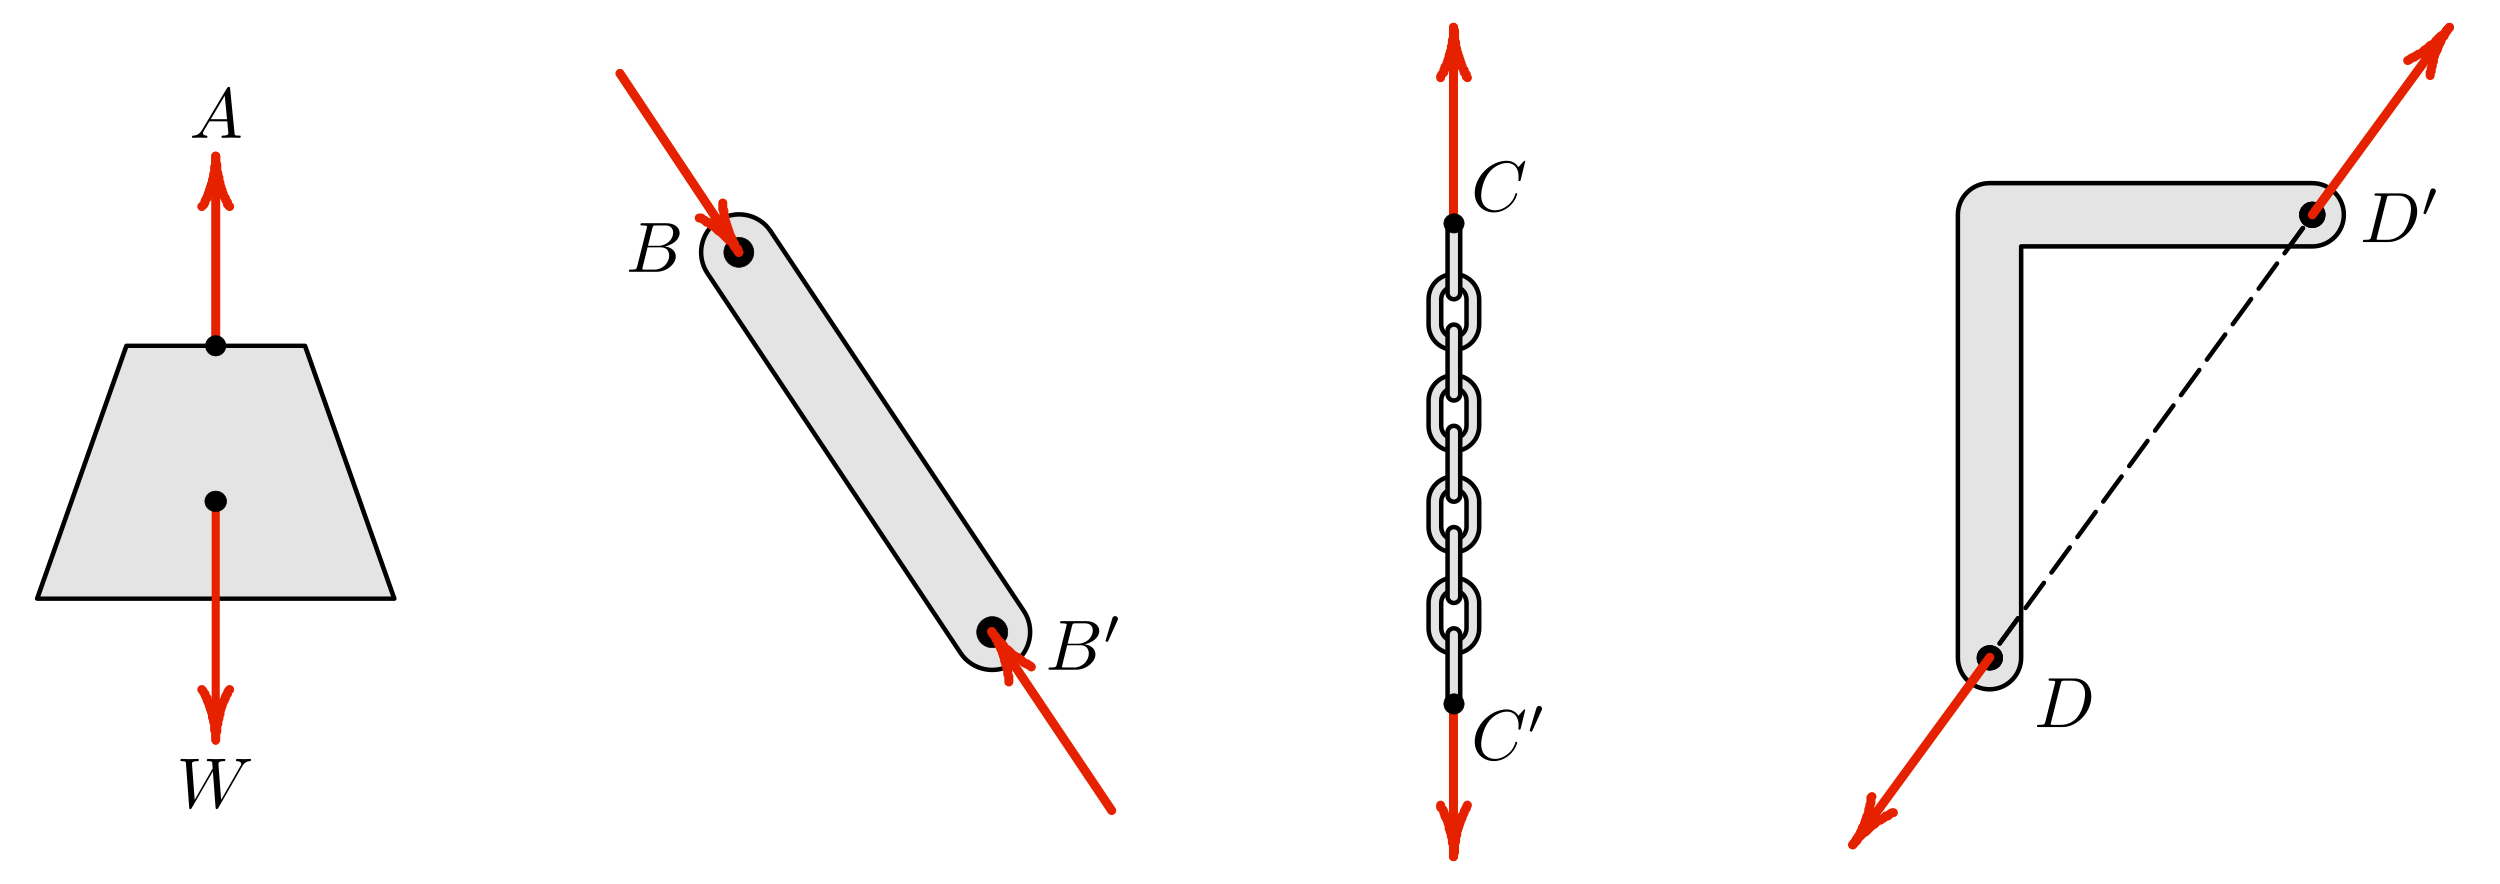
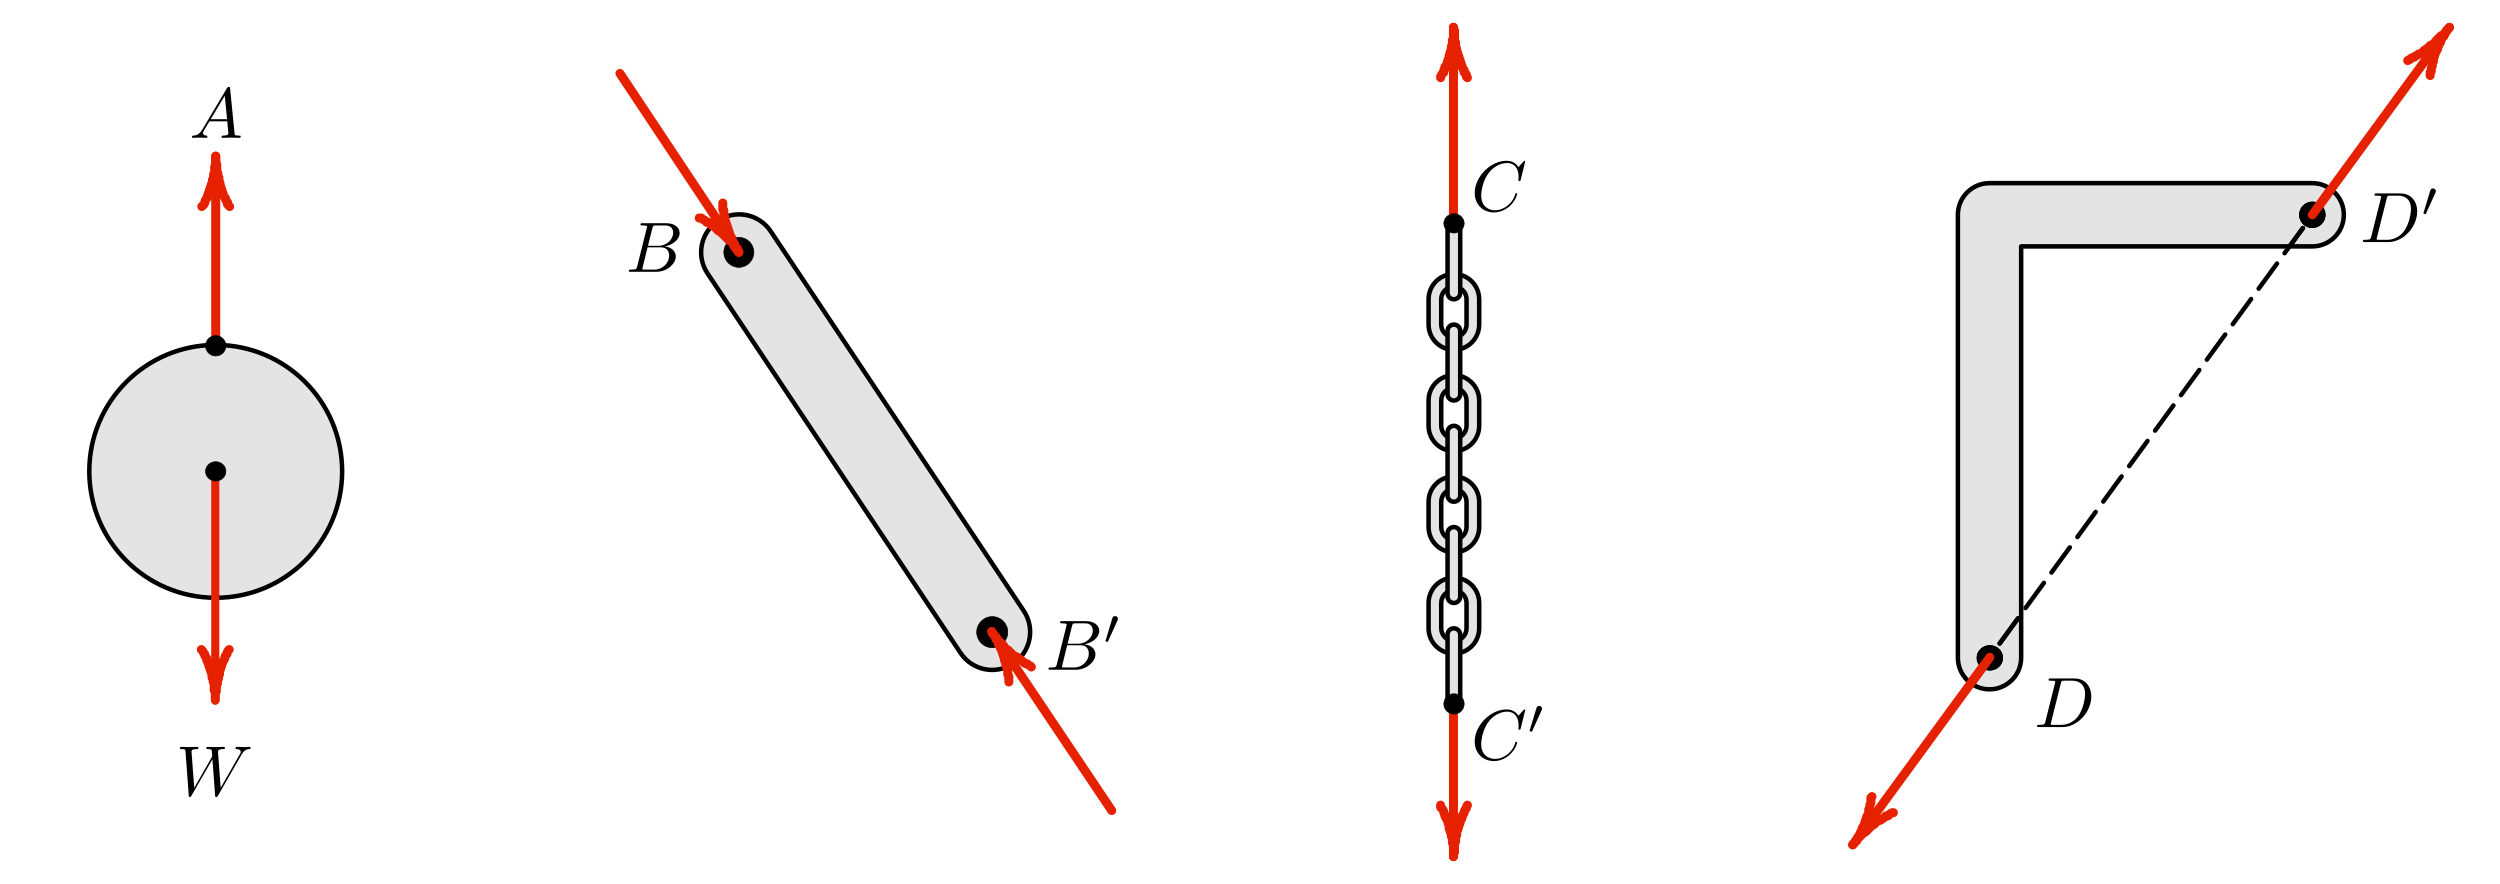
<svg xmlns="http://www.w3.org/2000/svg" width="100%" height="100%" viewBox="0 0 560 198" version="1.1" xml:space="preserve" style="fill-rule:evenodd;clip-rule:evenodd;stroke-linecap:round;stroke-linejoin:round;stroke-miterlimit:10;">
  <g id="twoforce" transform="matrix(1,0,0,0.821577,-20,-85.444)">
    <rect x="20" y="104" width="560" height="241" style="fill:none;" />
    <g transform="matrix(1,0,0,1.21717,115.862,-58.5655)">
      <g transform="matrix(1,0,0,1,28.08,132.325)">
        <path d="M48.69,53.041L105.383,138.08C107.988,141.988 106.932,147.268 103.024,149.873C99.116,152.478 93.836,151.422 91.231,147.515L34.538,62.475C31.933,58.567 32.989,53.287 36.897,50.682C40.805,48.077 46.085,49.133 48.69,53.041" style="fill:rgb(228,228,228);fill-rule:nonzero;stroke:black;stroke-width:1.01px;" />
      </g>
      <g transform="matrix(0,-1,-1,0,212.44,231.64)">
        <path d="M41.56,139.44C43.416,139.44 44.92,140.944 44.92,142.8C44.92,144.656 43.416,146.16 41.56,146.16C39.704,146.16 38.2,144.656 38.2,142.8C38.2,140.944 39.704,139.44 41.56,139.44" style="fill-rule:nonzero;stroke:black;stroke-width:0.14px;stroke-linecap:butt;" />
      </g>
      <g transform="matrix(0,-1,-1,0,184.12,373.48)">
        <path d="M98.32,54.24C100.242,54.24 101.8,55.798 101.8,57.72C101.8,59.642 100.242,61.2 98.32,61.2C96.398,61.2 94.84,59.642 94.84,57.72C94.84,55.798 96.398,54.24 98.32,54.24" style="fill-rule:nonzero;stroke:black;stroke-width:0.14px;stroke-linecap:butt;" />
      </g>
      <g transform="matrix(-0.133678,-0.199324,0.199324,-0.133678,-7.34475,201.83)">
        <path d="M-764.54,292.5L-563.46,292.5" style="fill:none;fill-rule:nonzero;stroke:rgb(230,33,0);stroke-width:8.4px;" />
      </g>
      <g transform="matrix(0.24,0,0,-0.24,299.08,336.48)">
        <path d="M-704,209L-704,214L-705,216L-705,220L-706,222L-706,225L-707,226L-707,228L-708,229L-708,232L-709,233L-709,235L-710,236L-710,238L-711,239L-712,241L-712,242L-713,243L-714,245L-714,246L-715,248L-716,249L-716,250L-717,252L-719,254L-720,256L-719,254L-716,251L-715,249L-709,243L-708,241L-707,240L-705,239L-700,234L-698,233L-697,232L-696,232L-695,231L-693,230L-690,227L-688,226L-687,226L-686,225L-684,224L-683,223" style="fill:none;fill-rule:nonzero;stroke:rgb(230,33,0);stroke-width:8.4px;" />
      </g>
      <g transform="matrix(0.132852,0.199876,-0.199876,0.132852,145.028,402.571)">
        <path d="M-1111.76,-228.5L-911.238,-228.5" style="fill:none;fill-rule:nonzero;stroke:rgb(230,33,0);stroke-width:8.4px;" />
      </g>
      <g transform="matrix(0.24,0,0,-0.24,299.08,144.24)">
        <path d="M-971,-145L-971,-151L-970,-152L-970,-157L-969,-158L-969,-161L-968,-163L-968,-164L-967,-166L-967,-167L-966,-169L-966,-170L-965,-172L-965,-173L-964,-175L-964,-176L-963,-177L-962,-179L-962,-180L-961,-182L-960,-183L-960,-184L-959,-186L-957,-188L-957,-190L-956,-191L-957,-190L-958,-188L-960,-186L-960,-185L-961,-184L-962,-182L-963,-181L-965,-180L-973,-172L-975,-171L-979,-167L-981,-166L-984,-163L-986,-163L-988,-161L-990,-160L-991,-159L-993,-159" style="fill:none;fill-rule:nonzero;stroke:rgb(230,33,0);stroke-width:8.4px;" />
      </g>
      <g id="glyph-0-1" transform="matrix(1,0,0,1,44.3281,194.451)">
        <path d="M2.547,-1.25C2.391,-0.625 2.359,-0.5 1.094,-0.5C0.828,-0.5 0.672,-0.5 0.672,-0.172C0.672,0 0.813,0 1.094,0L6.797,0C9.313,0 11.188,-1.875 11.188,-3.438C11.188,-4.594 10.266,-5.516 8.719,-5.688C10.375,-6 12.047,-7.172 12.047,-8.688C12.047,-9.859 11,-10.891 9.078,-10.891L3.734,-10.891C3.422,-10.891 3.266,-10.891 3.266,-10.563C3.266,-10.391 3.406,-10.391 3.719,-10.391C3.75,-10.391 4.047,-10.391 4.313,-10.359C4.609,-10.328 4.75,-10.313 4.75,-10.109C4.75,-10.047 4.734,-10 4.688,-9.797L2.547,-1.25ZM4.953,-5.828L5.938,-9.781C6.094,-10.344 6.125,-10.391 6.813,-10.391L8.859,-10.391C10.266,-10.391 10.594,-9.453 10.594,-8.75C10.594,-7.344 9.234,-5.828 7.281,-5.828L4.953,-5.828ZM4.234,-0.5C4.016,-0.5 3.984,-0.5 3.891,-0.516C3.734,-0.531 3.688,-0.547 3.688,-0.672C3.688,-0.719 3.688,-0.75 3.766,-1.031L4.859,-5.484L7.875,-5.484C9.406,-5.484 9.703,-4.297 9.703,-3.625C9.703,-2.047 8.281,-0.5 6.406,-0.5L4.234,-0.5Z" style="fill-rule:nonzero;" />
      </g>
      <g transform="matrix(1,0,0,1,123.765,268.984)">
        <g>
          <g id="glyph-0-11" transform="matrix(1,0,0,1,14.5632,14.5958)">
            <path d="M2.547,-1.25C2.391,-0.625 2.359,-0.5 1.094,-0.5C0.828,-0.5 0.672,-0.5 0.672,-0.172C0.672,0 0.813,0 1.094,0L6.797,0C9.313,0 11.188,-1.875 11.188,-3.438C11.188,-4.594 10.266,-5.516 8.719,-5.688C10.375,-6 12.047,-7.172 12.047,-8.688C12.047,-9.859 11,-10.891 9.078,-10.891L3.734,-10.891C3.422,-10.891 3.266,-10.891 3.266,-10.563C3.266,-10.391 3.406,-10.391 3.719,-10.391C3.75,-10.391 4.047,-10.391 4.313,-10.359C4.609,-10.328 4.75,-10.313 4.75,-10.109C4.75,-10.047 4.734,-10 4.688,-9.797L2.547,-1.25ZM4.953,-5.828L5.938,-9.781C6.094,-10.344 6.125,-10.391 6.813,-10.391L8.859,-10.391C10.266,-10.391 10.594,-9.453 10.594,-8.75C10.594,-7.344 9.234,-5.828 7.281,-5.828L4.953,-5.828ZM4.234,-0.5C4.016,-0.5 3.984,-0.5 3.891,-0.516C3.734,-0.531 3.688,-0.547 3.688,-0.672C3.688,-0.719 3.688,-0.75 3.766,-1.031L4.859,-5.484L7.875,-5.484C9.406,-5.484 9.703,-4.297 9.703,-3.625C9.703,-2.047 8.281,-0.5 6.406,-0.5L4.234,-0.5Z" style="fill-rule:nonzero;" />
          </g>
          <g id="glyph-1-1" transform="matrix(1,0,0,1,27.466,8.8102)">
            <g>
              <path d="M3.234,-5.266C3.328,-5.453 3.328,-5.547 3.328,-5.625C3.328,-5.969 3.016,-6.234 2.672,-6.234C2.25,-6.234 2.125,-5.891 2.063,-5.719L0.594,-0.875C0.578,-0.859 0.531,-0.719 0.531,-0.703C0.531,-0.563 0.875,-0.453 0.969,-0.453C1.047,-0.453 1.063,-0.484 1.141,-0.641L3.234,-5.266Z" style="fill-rule:nonzero;" />
            </g>
          </g>
        </g>
      </g>
    </g>
    <g transform="matrix(1,0,0,1,13.28,-4.62525)">
      <g transform="matrix(1,0,0,1.21717,28.08,96.8813)">
        <path d="M496.575,50.671C500.488,50.671 503.661,53.844 503.661,57.758C503.661,61.672 500.488,64.845 496.575,64.845L431.378,64.845L431.378,156.971C431.378,160.884 428.205,164.057 424.291,164.057C420.377,164.057 417.205,160.884 417.205,156.971L417.205,57.758C417.205,53.844 420.377,50.671 424.291,50.671L496.575,50.671" style="fill:rgb(228,228,228);fill-rule:nonzero;" />
        <clipPath id="_clip1">
          <path d="M496.575,50.671C500.488,50.671 503.661,53.844 503.661,57.758C503.661,61.672 500.488,64.845 496.575,64.845L431.378,64.845L431.378,156.971C431.378,160.884 428.205,164.057 424.291,164.057C420.377,164.057 417.205,160.884 417.205,156.971L417.205,57.758C417.205,53.844 420.377,50.671 424.291,50.671L496.575,50.671" clip-rule="nonzero" />
        </clipPath>
        <g clip-path="url(#_clip1)">
          <g transform="matrix(1,0,0,1,-28.08,-118.151)">
            <g transform="matrix(0,-1,-1,0,510.16,699.52)">
              <path d="M424.36,54.84C425.884,54.84 427.12,56.129 427.12,57.72C427.12,59.311 425.884,60.6 424.36,60.6C422.836,60.6 421.6,59.311 421.6,57.72C421.6,56.129 422.836,54.84 424.36,54.84" style="fill-rule:nonzero;stroke:black;stroke-width:0.14px;stroke-linecap:butt;" />
            </g>
            <g transform="matrix(0,-1,-1,0,681.64,672.52)">
              <path d="M496.6,154.08C498.191,154.08 499.48,155.369 499.48,156.96C499.48,158.551 498.191,159.84 496.6,159.84C495.009,159.84 493.72,158.551 493.72,156.96C493.72,155.369 495.009,154.08 496.6,154.08" style="fill-rule:nonzero;stroke:black;stroke-width:0.14px;stroke-linecap:butt;" />
            </g>
            <g transform="matrix(-0.141508,0.193844,-0.193844,-0.141508,600.766,72.7942)">
              <path d="M317.161,2.5L1261.84,2.5" style="fill:none;fill-rule:nonzero;stroke:black;stroke-width:4.2px;stroke-dasharray:29,12;stroke-dashoffset:14;" />
            </g>
            <g transform="matrix(0.141687,-0.193713,0.193713,0.141687,454.253,390.71)">
              <path d="M895.592,-291.5L1112.41,-291.5" style="fill:none;fill-rule:nonzero;stroke:rgb(230,33,0);stroke-width:8.4px;" />
            </g>
            <g transform="matrix(0.24,0,0,-0.24,299.08,53.76)">
              <path d="M1029,-365L1031,-364L1032,-363L1034,-362L1035,-362L1036,-361L1038,-360L1039,-359L1040,-359L1042,-358L1045,-355L1047,-354L1050,-351L1052,-350L1053,-350L1054,-349L1055,-347L1060,-342L1062,-341L1064,-339L1065,-337L1068,-334L1066,-336L1065,-338L1063,-340L1063,-342L1061,-344L1060,-346L1060,-347L1059,-349L1058,-350L1058,-351L1057,-353L1057,-354L1056,-356L1055,-357L1055,-358L1054,-360L1054,-361L1053,-363L1053,-366L1052,-367L1052,-370L1051,-372L1051,-375L1050,-376L1050,-379" style="fill:none;fill-rule:nonzero;stroke:rgb(230,33,0);stroke-width:8.4px;" />
            </g>
            <g transform="matrix(-0.141687,0.193713,-0.193713,-0.141687,575.986,226.665)">
              <path d="M466.592,296.5L683.408,296.5" style="fill:none;fill-rule:nonzero;stroke:rgb(230,33,0);stroke-width:8.4px;" />
            </g>
            <g transform="matrix(0.24,0,0,-0.24,299.08,398.4)">
              <path d="M549,369L548,369L546,368L544,366L542,366L540,364L538,363L537,362L536,362L534,361L531,358L529,357L523,351L521,350L516,345L515,343L511,339L514,342L515,344L515,345L516,346L517,348L518,349L518,350L519,352L520,353L520,355L522,357L522,359L523,360L523,362L524,363L524,365L525,366L525,367L526,369L526,372L527,373L527,376L528,378L528,383L529,384" style="fill:none;fill-rule:nonzero;stroke:rgb(230,33,0);stroke-width:8.4px;" />
            </g>
          </g>
          <g id="glyph-0-4" transform="matrix(1,0,0,1,434.279,172.515)">
            <path d="M2.531,-1.25C2.375,-0.625 2.344,-0.5 1.078,-0.5C0.813,-0.5 0.641,-0.5 0.641,-0.188C0.641,0 0.781,0 1.078,0L6.359,0C9.672,0 12.813,-3.359 12.813,-6.859C12.813,-9.094 11.453,-10.891 9.063,-10.891L3.719,-10.891C3.406,-10.891 3.234,-10.891 3.234,-10.578C3.234,-10.391 3.375,-10.391 3.703,-10.391C3.906,-10.391 4.188,-10.375 4.391,-10.359C4.641,-10.328 4.734,-10.281 4.734,-10.109C4.734,-10.047 4.719,-10 4.672,-9.797L2.531,-1.25ZM5.984,-9.781C6.125,-10.344 6.156,-10.391 6.844,-10.391L8.547,-10.391C10.109,-10.391 11.422,-9.547 11.422,-7.438C11.422,-6.656 11.109,-4.047 9.75,-2.297C9.297,-1.703 8.031,-0.5 6.078,-0.5L4.266,-0.5C4.047,-0.5 4.016,-0.5 3.922,-0.516C3.766,-0.531 3.719,-0.547 3.719,-0.672C3.719,-0.719 3.719,-0.75 3.797,-1.031L5.984,-9.781Z" style="fill-rule:nonzero;" />
          </g>
          <g transform="matrix(1,0,0,1,462.698,101.025)">
            <g>
              <g id="glyph-0-41" transform="matrix(1,0,0,1,44.5809,-37.1563)">
                <path d="M2.531,-1.25C2.375,-0.625 2.344,-0.5 1.078,-0.5C0.813,-0.5 0.641,-0.5 0.641,-0.188C0.641,0 0.781,0 1.078,0L6.359,0C9.672,0 12.813,-3.359 12.813,-6.859C12.813,-9.094 11.453,-10.891 9.063,-10.891L3.719,-10.891C3.406,-10.891 3.234,-10.891 3.234,-10.578C3.234,-10.391 3.375,-10.391 3.703,-10.391C3.906,-10.391 4.188,-10.375 4.391,-10.359C4.641,-10.328 4.734,-10.281 4.734,-10.109C4.734,-10.047 4.719,-10 4.672,-9.797L2.531,-1.25ZM5.984,-9.781C6.125,-10.344 6.156,-10.391 6.844,-10.391L8.547,-10.391C10.109,-10.391 11.422,-9.547 11.422,-7.438C11.422,-6.656 11.109,-4.047 9.75,-2.297C9.297,-1.703 8.031,-0.5 6.078,-0.5L4.266,-0.5C4.047,-0.5 4.016,-0.5 3.922,-0.516C3.766,-0.531 3.719,-0.547 3.719,-0.672C3.719,-0.719 3.719,-0.75 3.797,-1.031L5.984,-9.781Z" style="fill-rule:nonzero;" />
              </g>
              <g id="glyph-1-11" transform="matrix(1,0,0,1,58.248,-42.9419)">
                <path d="M3.234,-5.266C3.328,-5.453 3.328,-5.547 3.328,-5.625C3.328,-5.969 3.016,-6.234 2.672,-6.234C2.25,-6.234 2.125,-5.891 2.063,-5.719L0.594,-0.875C0.578,-0.859 0.531,-0.719 0.531,-0.703C0.531,-0.563 0.875,-0.453 0.969,-0.453C1.047,-0.453 1.063,-0.484 1.141,-0.641L3.234,-5.266Z" style="fill-rule:nonzero;" />
              </g>
            </g>
          </g>
        </g>
        <path d="M496.575,50.671C500.488,50.671 503.661,53.844 503.661,57.758C503.661,61.672 500.488,64.845 496.575,64.845L431.378,64.845L431.378,156.971C431.378,160.884 428.205,164.057 424.291,164.057C420.377,164.057 417.205,160.884 417.205,156.971L417.205,57.758C417.205,53.844 420.377,50.671 424.291,50.671L496.575,50.671" style="fill:none;fill-rule:nonzero;stroke:black;stroke-width:1.01px;" />
      </g>
      <g id="glyph-0-42" transform="matrix(1,0,0,1.21717,462.359,306.861)">
        <path d="M2.531,-1.25C2.375,-0.625 2.344,-0.5 1.078,-0.5C0.813,-0.5 0.641,-0.5 0.641,-0.188C0.641,0 0.781,0 1.078,0L6.359,0C9.672,0 12.813,-3.359 12.813,-6.859C12.813,-9.094 11.453,-10.891 9.063,-10.891L3.719,-10.891C3.406,-10.891 3.234,-10.891 3.234,-10.578C3.234,-10.391 3.375,-10.391 3.703,-10.391C3.906,-10.391 4.188,-10.375 4.391,-10.359C4.641,-10.328 4.734,-10.281 4.734,-10.109C4.734,-10.047 4.719,-10 4.672,-9.797L2.531,-1.25ZM5.984,-9.781C6.125,-10.344 6.156,-10.391 6.844,-10.391L8.547,-10.391C10.109,-10.391 11.422,-9.547 11.422,-7.438C11.422,-6.656 11.109,-4.047 9.75,-2.297C9.297,-1.703 8.031,-0.5 6.078,-0.5L4.266,-0.5C4.047,-0.5 4.016,-0.5 3.922,-0.516C3.766,-0.531 3.719,-0.547 3.719,-0.672C3.719,-0.719 3.719,-0.75 3.797,-1.031L5.984,-9.781Z" style="fill-rule:nonzero;" />
      </g>
      <g transform="matrix(1,0,0,1.21717,252.135,-186.904)">
        <g transform="matrix(1,0,0,1,238.644,334.176)">
          <g id="glyph-0-43" transform="matrix(1,0,0,1,44.5809,-37.1563)">
            <path d="M2.531,-1.25C2.375,-0.625 2.344,-0.5 1.078,-0.5C0.813,-0.5 0.641,-0.5 0.641,-0.188C0.641,0 0.781,0 1.078,0L6.359,0C9.672,0 12.813,-3.359 12.813,-6.859C12.813,-9.094 11.453,-10.891 9.063,-10.891L3.719,-10.891C3.406,-10.891 3.234,-10.891 3.234,-10.578C3.234,-10.391 3.375,-10.391 3.703,-10.391C3.906,-10.391 4.188,-10.375 4.391,-10.359C4.641,-10.328 4.734,-10.281 4.734,-10.109C4.734,-10.047 4.719,-10 4.672,-9.797L2.531,-1.25ZM5.984,-9.781C6.125,-10.344 6.156,-10.391 6.844,-10.391L8.547,-10.391C10.109,-10.391 11.422,-9.547 11.422,-7.438C11.422,-6.656 11.109,-4.047 9.75,-2.297C9.297,-1.703 8.031,-0.5 6.078,-0.5L4.266,-0.5C4.047,-0.5 4.016,-0.5 3.922,-0.516C3.766,-0.531 3.719,-0.547 3.719,-0.672C3.719,-0.719 3.719,-0.75 3.797,-1.031L5.984,-9.781Z" style="fill-rule:nonzero;" />
          </g>
          <g id="glyph-1-12" transform="matrix(1,0,0,1,58.248,-42.9419)">
            <path d="M3.234,-5.266C3.328,-5.453 3.328,-5.547 3.328,-5.625C3.328,-5.969 3.016,-6.234 2.672,-6.234C2.25,-6.234 2.125,-5.891 2.063,-5.719L0.594,-0.875C0.578,-0.859 0.531,-0.719 0.531,-0.703C0.531,-0.563 0.875,-0.453 0.969,-0.453C1.047,-0.453 1.063,-0.484 1.141,-0.641L3.234,-5.266Z" style="fill-rule:nonzero;" />
          </g>
        </g>
        <g transform="matrix(1,0,0,1,-252.135,115)">
          <g transform="matrix(0,-1,-1,0,510.16,699.52)">
            <path d="M424.36,54.84C425.884,54.84 427.12,56.129 427.12,57.72C427.12,59.311 425.884,60.6 424.36,60.6C422.836,60.6 421.6,59.311 421.6,57.72C421.6,56.129 422.836,54.84 424.36,54.84" style="fill-rule:nonzero;stroke:black;stroke-width:0.14px;stroke-linecap:butt;" />
          </g>
          <g transform="matrix(0,-1,-1,0,681.64,672.52)">
            <path d="M496.6,154.08C498.191,154.08 499.48,155.369 499.48,156.96C499.48,158.551 498.191,159.84 496.6,159.84C495.009,159.84 493.72,158.551 493.72,156.96C493.72,155.369 495.009,154.08 496.6,154.08" style="fill-rule:nonzero;stroke:black;stroke-width:0.14px;stroke-linecap:butt;" />
          </g>
          <g transform="matrix(-0.141508,0.193844,-0.193844,-0.141508,600.766,72.7942)">
            <path d="M317.161,2.5L1261.84,2.5" style="fill:none;fill-rule:nonzero;stroke:black;stroke-width:4.2px;stroke-dasharray:29,12;stroke-dashoffset:14;" />
          </g>
          <g transform="matrix(0.141687,-0.193713,0.193713,0.141687,454.253,390.71)">
            <path d="M895.592,-291.5L1112.41,-291.5" style="fill:none;fill-rule:nonzero;stroke:rgb(230,33,0);stroke-width:8.4px;" />
          </g>
          <g transform="matrix(0.24,0,0,-0.24,299.08,53.76)">
            <path d="M1029,-365L1031,-364L1032,-363L1034,-362L1035,-362L1036,-361L1038,-360L1039,-359L1040,-359L1042,-358L1045,-355L1047,-354L1050,-351L1052,-350L1053,-350L1054,-349L1055,-347L1060,-342L1062,-341L1064,-339L1065,-337L1068,-334L1066,-336L1065,-338L1063,-340L1063,-342L1061,-344L1060,-346L1060,-347L1059,-349L1058,-350L1058,-351L1057,-353L1057,-354L1056,-356L1055,-357L1055,-358L1054,-360L1054,-361L1053,-363L1053,-366L1052,-367L1052,-370L1051,-372L1051,-375L1050,-376L1050,-379" style="fill:none;fill-rule:nonzero;stroke:rgb(230,33,0);stroke-width:8.4px;" />
          </g>
          <g transform="matrix(-0.141687,0.193713,-0.193713,-0.141687,575.986,226.665)">
            <path d="M466.592,296.5L683.408,296.5" style="fill:none;fill-rule:nonzero;stroke:rgb(230,33,0);stroke-width:8.4px;" />
          </g>
          <g transform="matrix(0.24,0,0,-0.24,299.08,398.4)">
            <path d="M549,369L548,369L546,368L544,366L542,366L540,364L538,363L537,362L536,362L534,361L531,358L529,357L523,351L521,350L516,345L515,343L511,339L514,342L515,344L515,345L516,346L517,348L518,349L518,350L519,352L520,353L520,355L522,357L522,359L523,360L523,362L524,363L524,365L525,366L525,367L526,369L526,372L527,373L527,376L528,378L528,383L529,384" style="fill:none;fill-rule:nonzero;stroke:rgb(230,33,0);stroke-width:8.4px;" />
          </g>
        </g>
      </g>
    </g>
    <g transform="matrix(1,0,0,1.21717,0,-48.3412)">
      <g transform="matrix(1,0,0,1,6.4175,57.9038)">
        <path d="M344.921,139.963L344.921,134.294C344.921,132.268 343.841,130.397 342.086,129.384C340.332,128.371 338.171,128.371 336.417,129.384C334.663,130.397 333.583,132.268 333.583,134.294L333.583,139.963C333.583,141.988 334.663,143.86 336.417,144.873C338.171,145.885 340.332,145.885 342.086,144.873C343.841,143.86 344.921,141.988 344.921,139.963M336.417,134.294C336.417,133.281 336.958,132.345 337.835,131.839C338.712,131.332 339.792,131.332 340.669,131.839C341.546,132.345 342.086,133.281 342.086,134.294L342.086,139.963C342.086,140.976 341.546,141.911 340.669,142.418C339.792,142.924 338.712,142.924 337.835,142.418C336.958,141.911 336.417,140.976 336.417,139.963L336.417,134.294" style="fill:rgb(228,228,228);fill-rule:nonzero;stroke:black;stroke-width:1.01px;" />
      </g>
      <g transform="matrix(1,0,0,1,6.4175,103.258)">
        <path d="M344.921,117.286L344.921,111.616C344.921,108.485 342.383,105.947 339.252,105.947C336.121,105.947 333.583,108.485 333.583,111.616L333.583,117.286C333.583,120.417 336.121,122.955 339.252,122.955C342.383,122.955 344.921,120.417 344.921,117.286M336.417,111.616C336.417,110.051 337.686,108.782 339.252,108.782C340.817,108.782 342.086,110.051 342.086,111.616L342.086,117.286C342.086,118.851 340.817,120.12 339.252,120.12C337.686,120.12 336.417,118.851 336.417,117.286L336.417,111.616" style="fill:rgb(228,228,228);fill-rule:nonzero;stroke:black;stroke-width:1.01px;" />
      </g>
      <g transform="matrix(1,0,0,1,6.4175,148.613)">
        <path d="M344.921,94.608L344.921,88.939C344.921,85.808 342.383,83.27 339.252,83.27C336.121,83.27 333.583,85.808 333.583,88.939L333.583,94.608C333.583,97.739 336.121,100.278 339.252,100.278C342.383,100.278 344.921,97.739 344.921,94.608M336.417,88.939C336.417,87.374 337.686,86.104 339.252,86.104C340.817,86.104 342.086,87.374 342.086,88.939L342.086,94.608C342.086,96.174 340.817,97.443 339.252,97.443C337.686,97.443 336.417,96.174 336.417,94.608L336.417,88.939" style="fill:rgb(228,228,228);fill-rule:nonzero;stroke:black;stroke-width:1.01px;" />
      </g>
      <g transform="matrix(1,0,0,1,6.4175,193.967)">
        <path d="M344.921,71.931L344.921,66.262C344.921,63.131 342.383,60.593 339.252,60.593C336.121,60.593 333.583,63.131 333.583,66.262L333.583,71.931C333.583,75.062 336.121,77.601 339.252,77.601C342.383,77.601 344.921,75.062 344.921,71.931M336.417,66.262C336.417,64.696 337.686,63.427 339.252,63.427C340.817,63.427 342.086,64.696 342.086,66.262L342.086,71.931C342.086,73.497 340.817,74.766 339.252,74.766C337.686,74.766 336.417,73.497 336.417,71.931L336.417,66.262" style="fill:rgb(228,228,228);fill-rule:nonzero;stroke:black;stroke-width:1.01px;" />
      </g>
      <g transform="matrix(1,0,0,1,6.4175,35.2267)">
        <path d="M340.669,141.38L340.669,155.553C340.669,156.336 340.035,156.971 339.252,156.971C338.469,156.971 337.835,156.336 337.835,155.553L337.835,141.38C337.835,140.597 338.469,139.963 339.252,139.963C340.035,139.963 340.669,140.597 340.669,141.38" style="fill:rgb(228,228,228);fill-rule:nonzero;stroke:black;stroke-width:1.01px;" />
      </g>
      <g transform="matrix(1,0,0,1,6.4175,80.581)">
        <path d="M340.669,118.703L340.669,132.876C340.669,133.659 340.035,134.293 339.252,134.293C338.469,134.293 337.835,133.659 337.835,132.876L337.835,118.703C337.835,117.92 338.469,117.286 339.252,117.286C340.035,117.286 340.669,117.92 340.669,118.703" style="fill:rgb(228,228,228);fill-rule:nonzero;stroke:black;stroke-width:1.01px;" />
      </g>
      <g transform="matrix(1,0,0,1,6.4175,125.999)">
        <path d="M340.669,95.962L340.669,110.136C340.669,110.642 340.399,111.11 339.96,111.363C339.522,111.616 338.982,111.616 338.543,111.363C338.105,111.11 337.835,110.642 337.835,110.136L337.835,95.962C337.835,95.18 338.469,94.545 339.252,94.545C340.035,94.545 340.669,95.18 340.669,95.962" style="fill:rgb(228,228,228);fill-rule:nonzero;stroke:black;stroke-width:1.01px;" />
      </g>
      <g transform="matrix(1,0,0,1,6.4175,171.353)">
        <path d="M340.669,73.285L340.669,87.458C340.669,87.965 340.399,88.433 339.96,88.686C339.522,88.939 338.982,88.939 338.543,88.686C338.105,88.433 337.835,87.965 337.835,87.458L337.835,73.285C337.835,72.502 338.469,71.868 339.252,71.868C340.035,71.868 340.669,72.502 340.669,73.285" style="fill:rgb(228,228,228);fill-rule:nonzero;stroke:black;stroke-width:1.01px;" />
      </g>
      <g transform="matrix(1,0,0,1,6.4175,216.581)">
        <path d="M340.669,50.735L340.669,64.908C340.669,65.691 340.035,66.325 339.252,66.325C338.469,66.325 337.835,65.691 337.835,64.908L337.835,50.735C337.835,50.228 338.105,49.76 338.543,49.507C338.982,49.254 339.522,49.254 339.96,49.507C340.399,49.76 340.669,50.228 340.669,50.735" style="fill:rgb(228,228,228);fill-rule:nonzero;stroke:black;stroke-width:1.01px;" />
      </g>
      <g transform="matrix(0,-0.24,0.24,0,416.498,221.4)">
        <path d="M192.5,-295.5L375.5,-295.5" style="fill:none;fill-rule:nonzero;stroke:rgb(230,33,0);stroke-width:8.4px;" />
      </g>
      <g transform="matrix(0.24,0,0,-0.24,277.418,49.68)">
        <path d="M272,-387L272,-386L273,-384L275,-382L275,-380L276,-379L276,-377L277,-376L278,-374L278,-373L279,-372L279,-370L280,-369L280,-366L281,-364L281,-363L282,-361L282,-358L283,-357L283,-352L284,-351L284,-340L284,-341L285,-343L285,-352L286,-354L286,-358L287,-360L287,-363L288,-364L288,-366L289,-367L289,-369L290,-370L290,-372L291,-373L291,-374L292,-376L292,-377L293,-379L294,-380L294,-382L296,-384L296,-386L297,-387" style="fill:none;fill-rule:nonzero;stroke:rgb(230,33,0);stroke-width:8.4px;" />
      </g>
      <g transform="matrix(0,0.24,-0.24,0,421.418,231.84)">
        <path d="M213,316L355,316" style="fill:none;fill-rule:nonzero;stroke:rgb(230,33,0);stroke-width:8.4px;" />
      </g>
      <g transform="matrix(0.24,0,0,-0.24,277.418,398.4)">
        <path d="M297,387L296,385L296,384L295,383L294,381L294,380L293,378L292,377L292,375L291,374L291,373L290,371L290,370L289,368L289,367L288,365L288,364L287,362L287,359L286,358L286,353L285,352L285,343L284,341L284,339L284,350L283,352L283,356L282,358L282,361L281,362L281,364L280,365L280,368L279,370L279,371L278,373L278,374L277,375L276,377L276,378L275,380L275,381L274,383L272,385L272,387" style="fill:none;fill-rule:nonzero;stroke:rgb(230,33,0);stroke-width:8.4px;" />
      </g>
      <g transform="matrix(0,-1,-1,0,502.658,514.48)">
        <path d="M339.28,154.68C340.473,154.68 341.44,155.701 341.44,156.96C341.44,158.219 340.473,159.24 339.28,159.24C338.087,159.24 337.12,158.219 337.12,156.96C337.12,155.701 338.087,154.68 339.28,154.68" style="fill-rule:nonzero;stroke:black;stroke-width:0.14px;stroke-linecap:butt;" />
      </g>
      <g transform="matrix(0,-1,-1,0,395.017,622.12)">
        <path d="M339.28,47.04C340.539,47.04 341.56,48.061 341.56,49.32C341.56,50.579 340.539,51.6 339.28,51.6C338.021,51.6 337,50.579 337,49.32C337,48.061 338.021,47.04 339.28,47.04" style="fill-rule:nonzero;stroke:black;stroke-width:0.14px;stroke-linecap:butt;" />
      </g>
      <g id="glyph-0-3" transform="matrix(1,0,0,1,349.541,172.405)">
        <path d="M12.109,-11.078C12.109,-11.125 12.078,-11.234 11.938,-11.234C11.891,-11.234 11.875,-11.219 11.703,-11.047L10.578,-9.813C10.438,-10.047 9.703,-11.234 7.938,-11.234C4.391,-11.234 0.797,-7.719 0.797,-4.016C0.797,-1.391 2.672,0.344 5.109,0.344C6.5,0.344 7.719,-0.281 8.563,-1.016C10.047,-2.328 10.313,-3.781 10.313,-3.828C10.313,-3.984 10.156,-3.984 10.125,-3.984C10.031,-3.984 9.938,-3.953 9.906,-3.828C9.766,-3.359 9.406,-2.234 8.297,-1.313C7.203,-0.422 6.203,-0.141 5.375,-0.141C3.938,-0.141 2.25,-0.969 2.25,-3.453C2.25,-4.359 2.578,-6.953 4.172,-8.813C5.141,-9.938 6.641,-10.734 8.063,-10.734C9.688,-10.734 10.625,-9.516 10.625,-7.672C10.625,-7.031 10.578,-7.016 10.578,-6.859C10.578,-6.688 10.766,-6.688 10.828,-6.688C11.031,-6.688 11.031,-6.719 11.109,-7.016L12.109,-11.078Z" style="fill-rule:nonzero;" />
      </g>
      <g transform="matrix(1,0,0,1,335.597,332.456)">
        <g>
          <g id="glyph-0-31" transform="matrix(1,0,0,1,13.9434,-37.1563)">
            <path d="M12.109,-11.078C12.109,-11.125 12.078,-11.234 11.938,-11.234C11.891,-11.234 11.875,-11.219 11.703,-11.047L10.578,-9.813C10.438,-10.047 9.703,-11.234 7.938,-11.234C4.391,-11.234 0.797,-7.719 0.797,-4.016C0.797,-1.391 2.672,0.344 5.109,0.344C6.5,0.344 7.719,-0.281 8.563,-1.016C10.047,-2.328 10.313,-3.781 10.313,-3.828C10.313,-3.984 10.156,-3.984 10.125,-3.984C10.031,-3.984 9.938,-3.953 9.906,-3.828C9.766,-3.359 9.406,-2.234 8.297,-1.313C7.203,-0.422 6.203,-0.141 5.375,-0.141C3.938,-0.141 2.25,-0.969 2.25,-3.453C2.25,-4.359 2.578,-6.953 4.172,-8.813C5.141,-9.938 6.641,-10.734 8.063,-10.734C9.688,-10.734 10.625,-9.516 10.625,-7.672C10.625,-7.031 10.578,-7.016 10.578,-6.859C10.578,-6.688 10.766,-6.688 10.828,-6.688C11.031,-6.688 11.031,-6.719 11.109,-7.016L12.109,-11.078Z" style="fill-rule:nonzero;" />
          </g>
          <g id="glyph-1-13" transform="matrix(1,0,0,1,26.496,-42.9419)">
            <g>
              <path d="M3.234,-5.266C3.328,-5.453 3.328,-5.547 3.328,-5.625C3.328,-5.969 3.016,-6.234 2.672,-6.234C2.25,-6.234 2.125,-5.891 2.063,-5.719L0.594,-0.875C0.578,-0.859 0.531,-0.719 0.531,-0.703C0.531,-0.563 0.875,-0.453 0.969,-0.453C1.047,-0.453 1.063,-0.484 1.141,-0.641L3.234,-5.266Z" style="fill-rule:nonzero;" />
            </g>
          </g>
        </g>
      </g>
    </g>
    <g transform="matrix(-1,-1.49061e-16,1.22465e-16,-1.21717,308.12,498.342)">
      <g>
-         <g transform="matrix(-2,2.44929e-16,-2.31213e-16,-1.888,459.8,340.92)">
-           <path d="M100,50L120,50L130,80L90,80L100,50Z" style="fill:rgb(228,228,228);stroke:black;stroke-width:0.52px;stroke-linecap:butt;" />
-         </g>
-         <g transform="matrix(1,-2.44929e-16,-2.44929e-16,-1,5.68434e-14,348.322)">
+         <g transform="matrix(0,-1,-1,0,354.28,430.12)">
+           <path d="M211.72,86.16C227.361,86.16 240.04,98.839 240.04,114.48C240.04,130.121 227.361,142.8 211.72,142.8C196.079,142.8 183.4,130.121 183.4,114.48C183.4,98.839 196.079,86.16 211.72,86.16" style="fill:rgb(228,228,228);fill-rule:nonzero;stroke:black;stroke-width:1.01px;stroke-linecap:butt;" />
+         </g>
+         <g transform="matrix(1,-2.44929e-16,-2.44929e-16,-1,0.0999675,357.283)">
          <g transform="matrix(6.22702e-18,0.290847,-0.24,-6.22702e-18,183.76,236.179)">
            <path d="M-335.5,-233.5L-158.5,-233.5" style="fill:none;fill-rule:nonzero;stroke:rgb(230,33,0);stroke-width:7.56px;" />
          </g>
          <g transform="matrix(0.24,0,0,-0.24,299.08,144)">
            <path d="M-234,-145L-235,-146L-236,-148L-237,-149L-237,-150L-238,-152L-239,-153L-239,-155L-240,-156L-240,-157L-241,-159L-241,-160L-242,-162L-242,-163L-243,-165L-243,-166L-244,-168L-244,-171L-245,-172L-245,-175L-246,-177L-246,-183L-247,-184L-247,-192L-247,-186L-248,-184L-248,-178L-249,-177L-249,-174L-250,-172L-250,-169L-251,-168L-251,-165L-252,-163L-252,-162L-253,-160L-253,-159L-254,-157L-254,-156L-255,-155L-256,-153L-256,-152L-257,-150L-258,-149L-258,-148L-259,-146L-260,-145" style="fill:none;fill-rule:nonzero;stroke:rgb(230,33,0);stroke-width:8.4px;" />
          </g>
        </g>
        <g transform="matrix(1,0,0,1,-0.68,-0.64)">
          <g transform="matrix(5.8783e-17,0.24,0.24,-5.8783e-17,197.4,327.68)">
            <path d="M-335.5,179.5L-158.5,179.5" style="fill:none;fill-rule:nonzero;stroke:rgb(230,33,0);stroke-width:8.4px;" />
          </g>
          <g transform="matrix(0.24,-5.8783e-17,5.8783e-17,0.24,299.76,256.52)">
            <path d="M-260,91L-258,93L-258,95L-257,96L-256,98L-256,99L-255,100L-254,102L-254,103L-253,105L-253,106L-252,108L-252,109L-251,110L-251,113L-250,115L-250,118L-249,119L-249,122L-248,124L-248,130L-247,132L-247,138L-247,130L-246,128L-246,122L-245,121L-245,118L-244,116L-244,113L-243,112L-243,110L-242,109L-242,108L-241,106L-241,105L-240,103L-240,102L-239,100L-239,99L-238,98L-237,96L-237,95L-236,93L-234,91" style="fill:none;fill-rule:nonzero;stroke:rgb(230,33,0);stroke-width:8.4px;" />
          </g>
        </g>
-         <g transform="matrix(0,-1.06481,-1.06481,0,391.856,436.997)">
+         <g transform="matrix(0,-1,-1,0,382.6,430)">
          <path d="M211.6,140.52C212.793,140.52 213.76,141.541 213.76,142.8C213.76,144.059 212.793,145.08 211.6,145.08C210.407,145.08 209.44,144.059 209.44,142.8C209.44,141.541 210.407,140.52 211.6,140.52" style="fill-rule:nonzero;stroke:black;stroke-width:0.14px;stroke-linecap:butt;" />
        </g>
        <g transform="matrix(2.44929e-16,1,-1,2.44929e-16,325.84,34.92)">
          <path d="M211.6,83.76C212.859,83.76 213.88,84.781 213.88,86.04C213.88,87.299 212.859,88.32 211.6,88.32C210.341,88.32 209.32,87.299 209.32,86.04C209.32,84.781 210.341,83.76 211.6,83.76" style="fill-rule:nonzero;stroke:black;stroke-width:0.14px;stroke-linecap:butt;" />
        </g>
        <g id="glyph-0-12" transform="matrix(-1,1.22465e-16,-1.22465e-16,-1,245.683,293.109)">
          <path d="M2.859,-1.828C2.219,-0.766 1.594,-0.547 0.891,-0.5C0.703,-0.484 0.563,-0.484 0.563,-0.172C0.563,-0.078 0.641,0 0.766,0C1.203,0 1.688,-0.047 2.141,-0.047C2.656,-0.047 3.219,0 3.734,0C3.828,0 4.031,0 4.031,-0.297C4.031,-0.484 3.891,-0.5 3.781,-0.5C3.406,-0.531 3.031,-0.656 3.031,-1.047C3.031,-1.25 3.125,-1.422 3.25,-1.641L4.469,-3.688L8.469,-3.688C8.5,-3.344 8.719,-1.172 8.719,-1.016C8.719,-0.547 7.891,-0.5 7.578,-0.5C7.344,-0.5 7.188,-0.5 7.188,-0.172C7.188,0 7.375,0 7.406,0C8.063,0 8.75,-0.047 9.406,-0.047C9.797,-0.047 10.813,0 11.203,0C11.297,0 11.484,0 11.484,-0.313C11.484,-0.5 11.328,-0.5 11.125,-0.5C10.141,-0.5 10.141,-0.609 10.094,-1.063L9.109,-11.031C9.078,-11.344 9.078,-11.406 8.813,-11.406C8.563,-11.406 8.5,-11.297 8.406,-11.141L2.859,-1.828ZM4.766,-4.172L7.906,-9.438L8.422,-4.172L4.766,-4.172Z" style="fill-rule:nonzero;" />
        </g>
-         <g id="glyph-0-13" transform="matrix(-1,1.22465e-16,-1.22465e-16,-1,248.589,143.091)">
+         <g id="glyph-0-13" transform="matrix(-1,1.22465e-16,-1.22465e-16,-1,248.689,145.792)">
          <path d="M14.609,-9.031C15.016,-9.734 15.391,-10.313 16.406,-10.391C16.547,-10.406 16.703,-10.406 16.703,-10.703C16.703,-10.781 16.641,-10.891 16.516,-10.891C16.125,-10.891 15.688,-10.844 15.281,-10.844C14.75,-10.844 14.156,-10.891 13.625,-10.891C13.531,-10.891 13.328,-10.891 13.328,-10.578C13.328,-10.406 13.469,-10.391 13.563,-10.391C13.953,-10.375 14.5,-10.25 14.5,-9.766C14.5,-9.594 14.422,-9.469 14.297,-9.25L10,-1.734L9.406,-9.641C9.391,-9.969 9.359,-10.375 10.516,-10.391C10.797,-10.391 10.953,-10.391 10.953,-10.703C10.953,-10.875 10.781,-10.891 10.703,-10.891C10.078,-10.891 9.406,-10.844 8.766,-10.844C8.406,-10.844 7.453,-10.891 7.094,-10.891C7,-10.891 6.797,-10.891 6.797,-10.563C6.797,-10.391 6.953,-10.391 7.172,-10.391C7.875,-10.391 7.984,-10.297 8.016,-10L8.109,-8.766L4.078,-1.734L3.469,-9.813C3.469,-10.016 3.469,-10.375 4.688,-10.391C4.844,-10.391 5.016,-10.391 5.016,-10.703C5.016,-10.891 4.828,-10.891 4.797,-10.891C4.156,-10.891 3.484,-10.844 2.844,-10.844C2.281,-10.844 1.703,-10.891 1.156,-10.891C1.078,-10.891 0.875,-10.891 0.875,-10.578C0.875,-10.391 1.016,-10.391 1.281,-10.391C2.078,-10.391 2.094,-10.25 2.125,-9.797L2.844,-0.063C2.859,0.219 2.875,0.344 3.094,0.344C3.281,0.344 3.328,0.25 3.469,0.016L8.156,-8.109L8.75,-0.063C8.781,0.266 8.813,0.344 9,0.344C9.219,0.344 9.313,0.188 9.391,0.047L14.609,-9.031Z" style="fill-rule:nonzero;" />
        </g>
      </g>
    </g>
  </g>
</svg>
